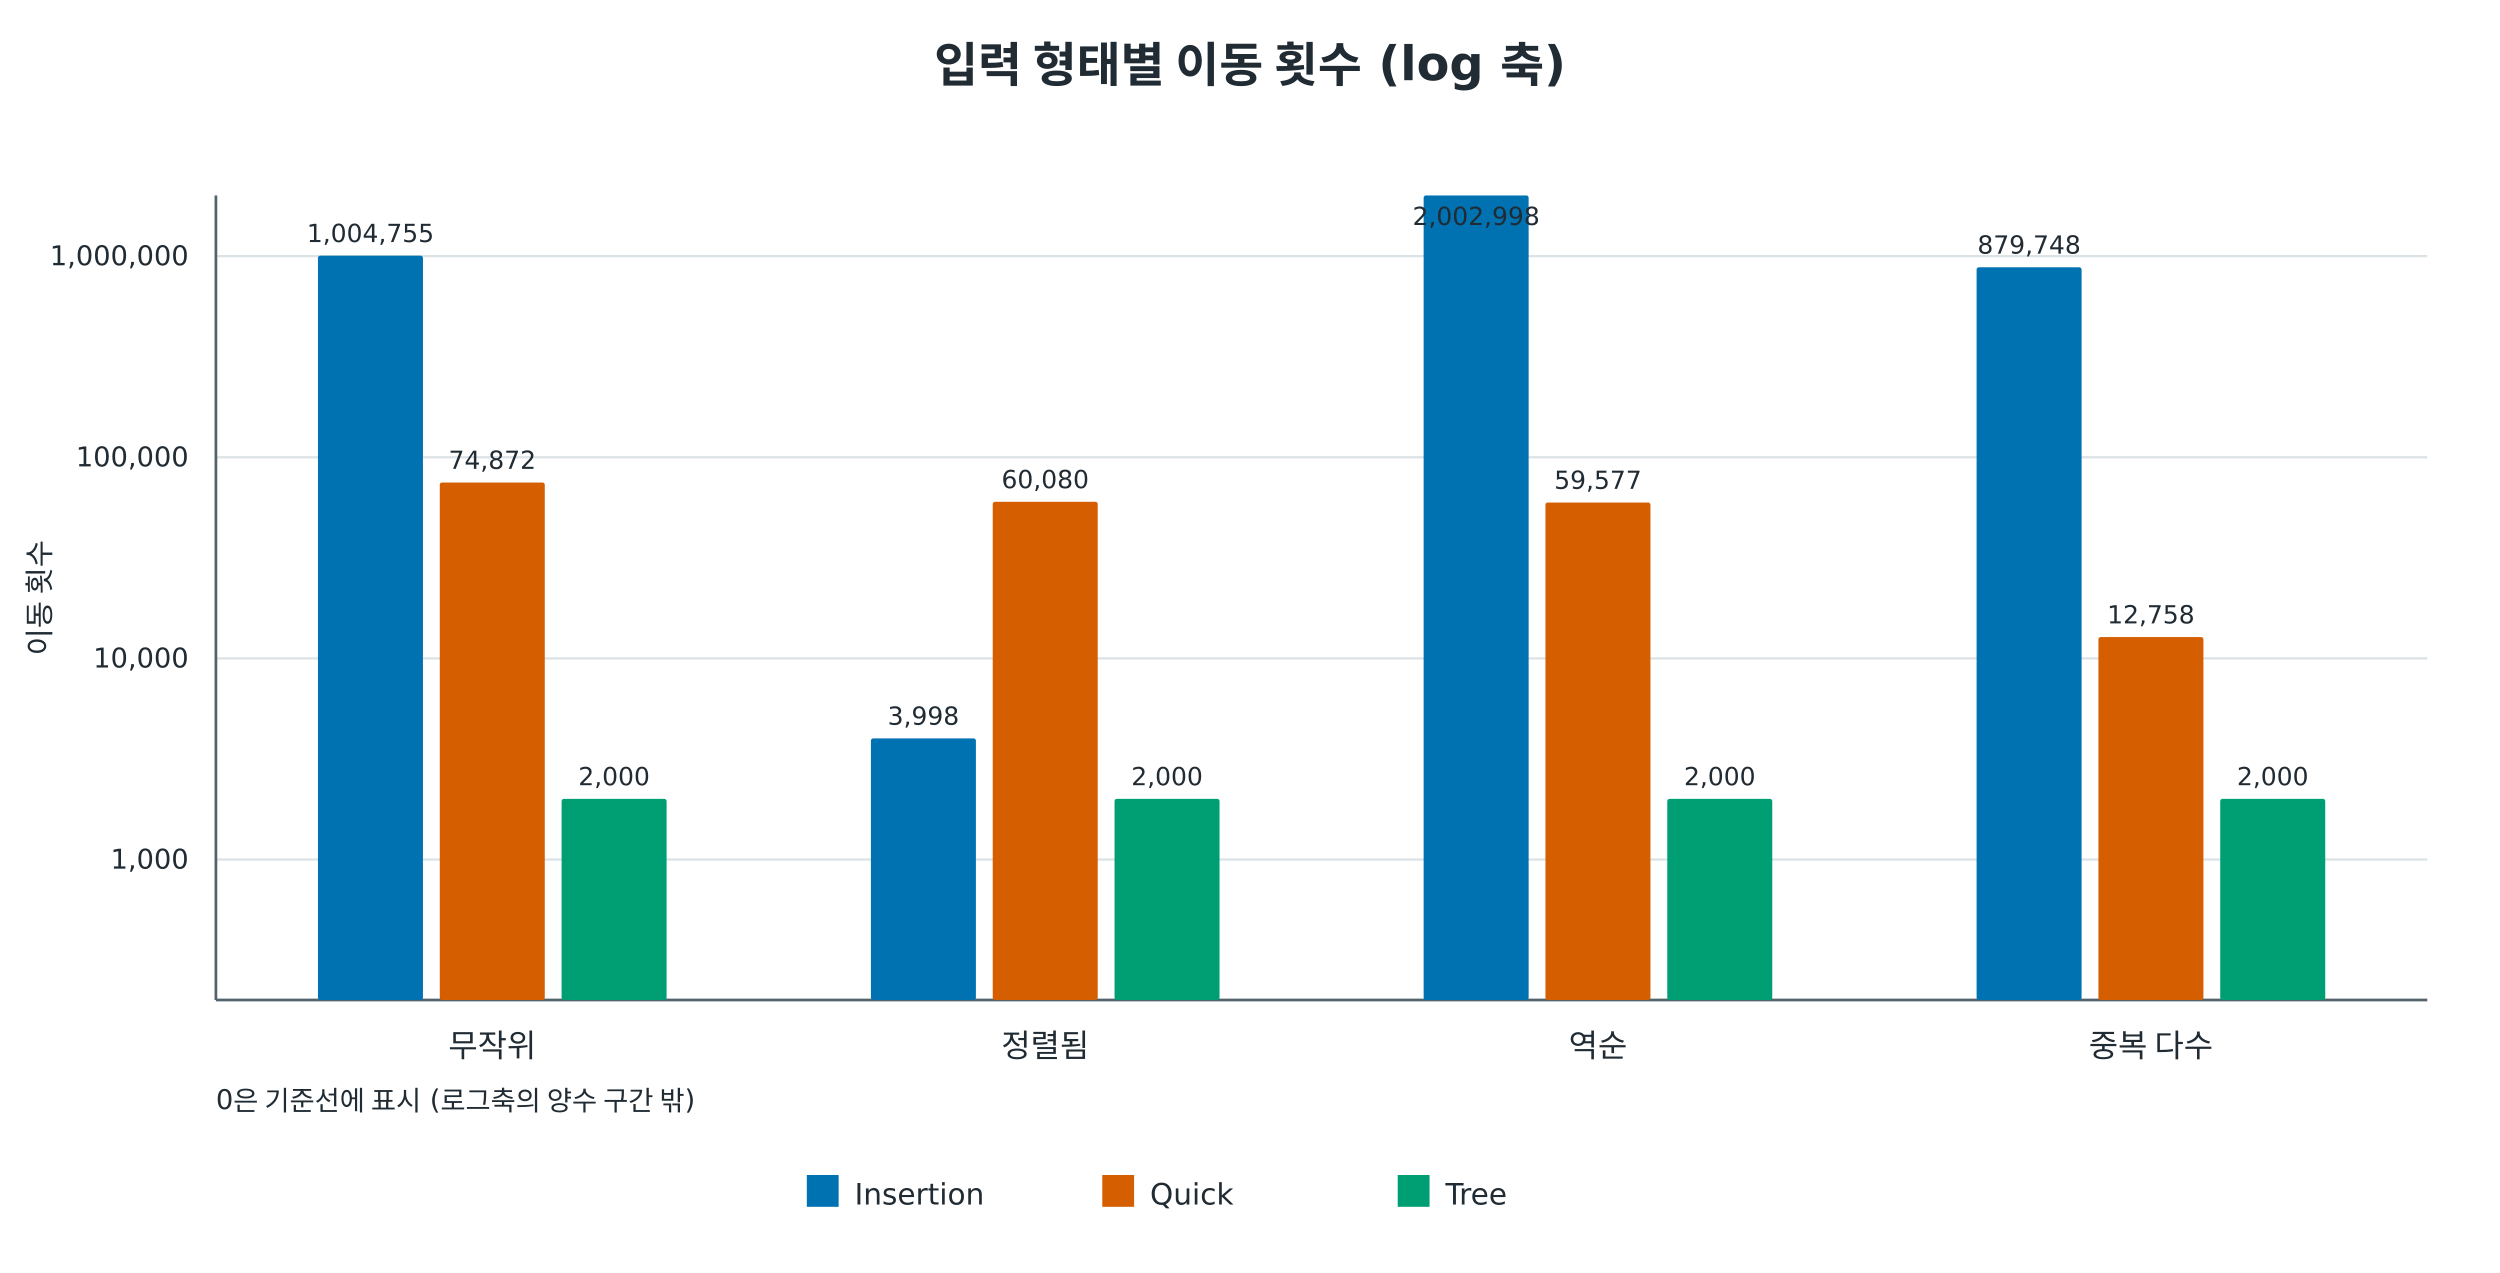
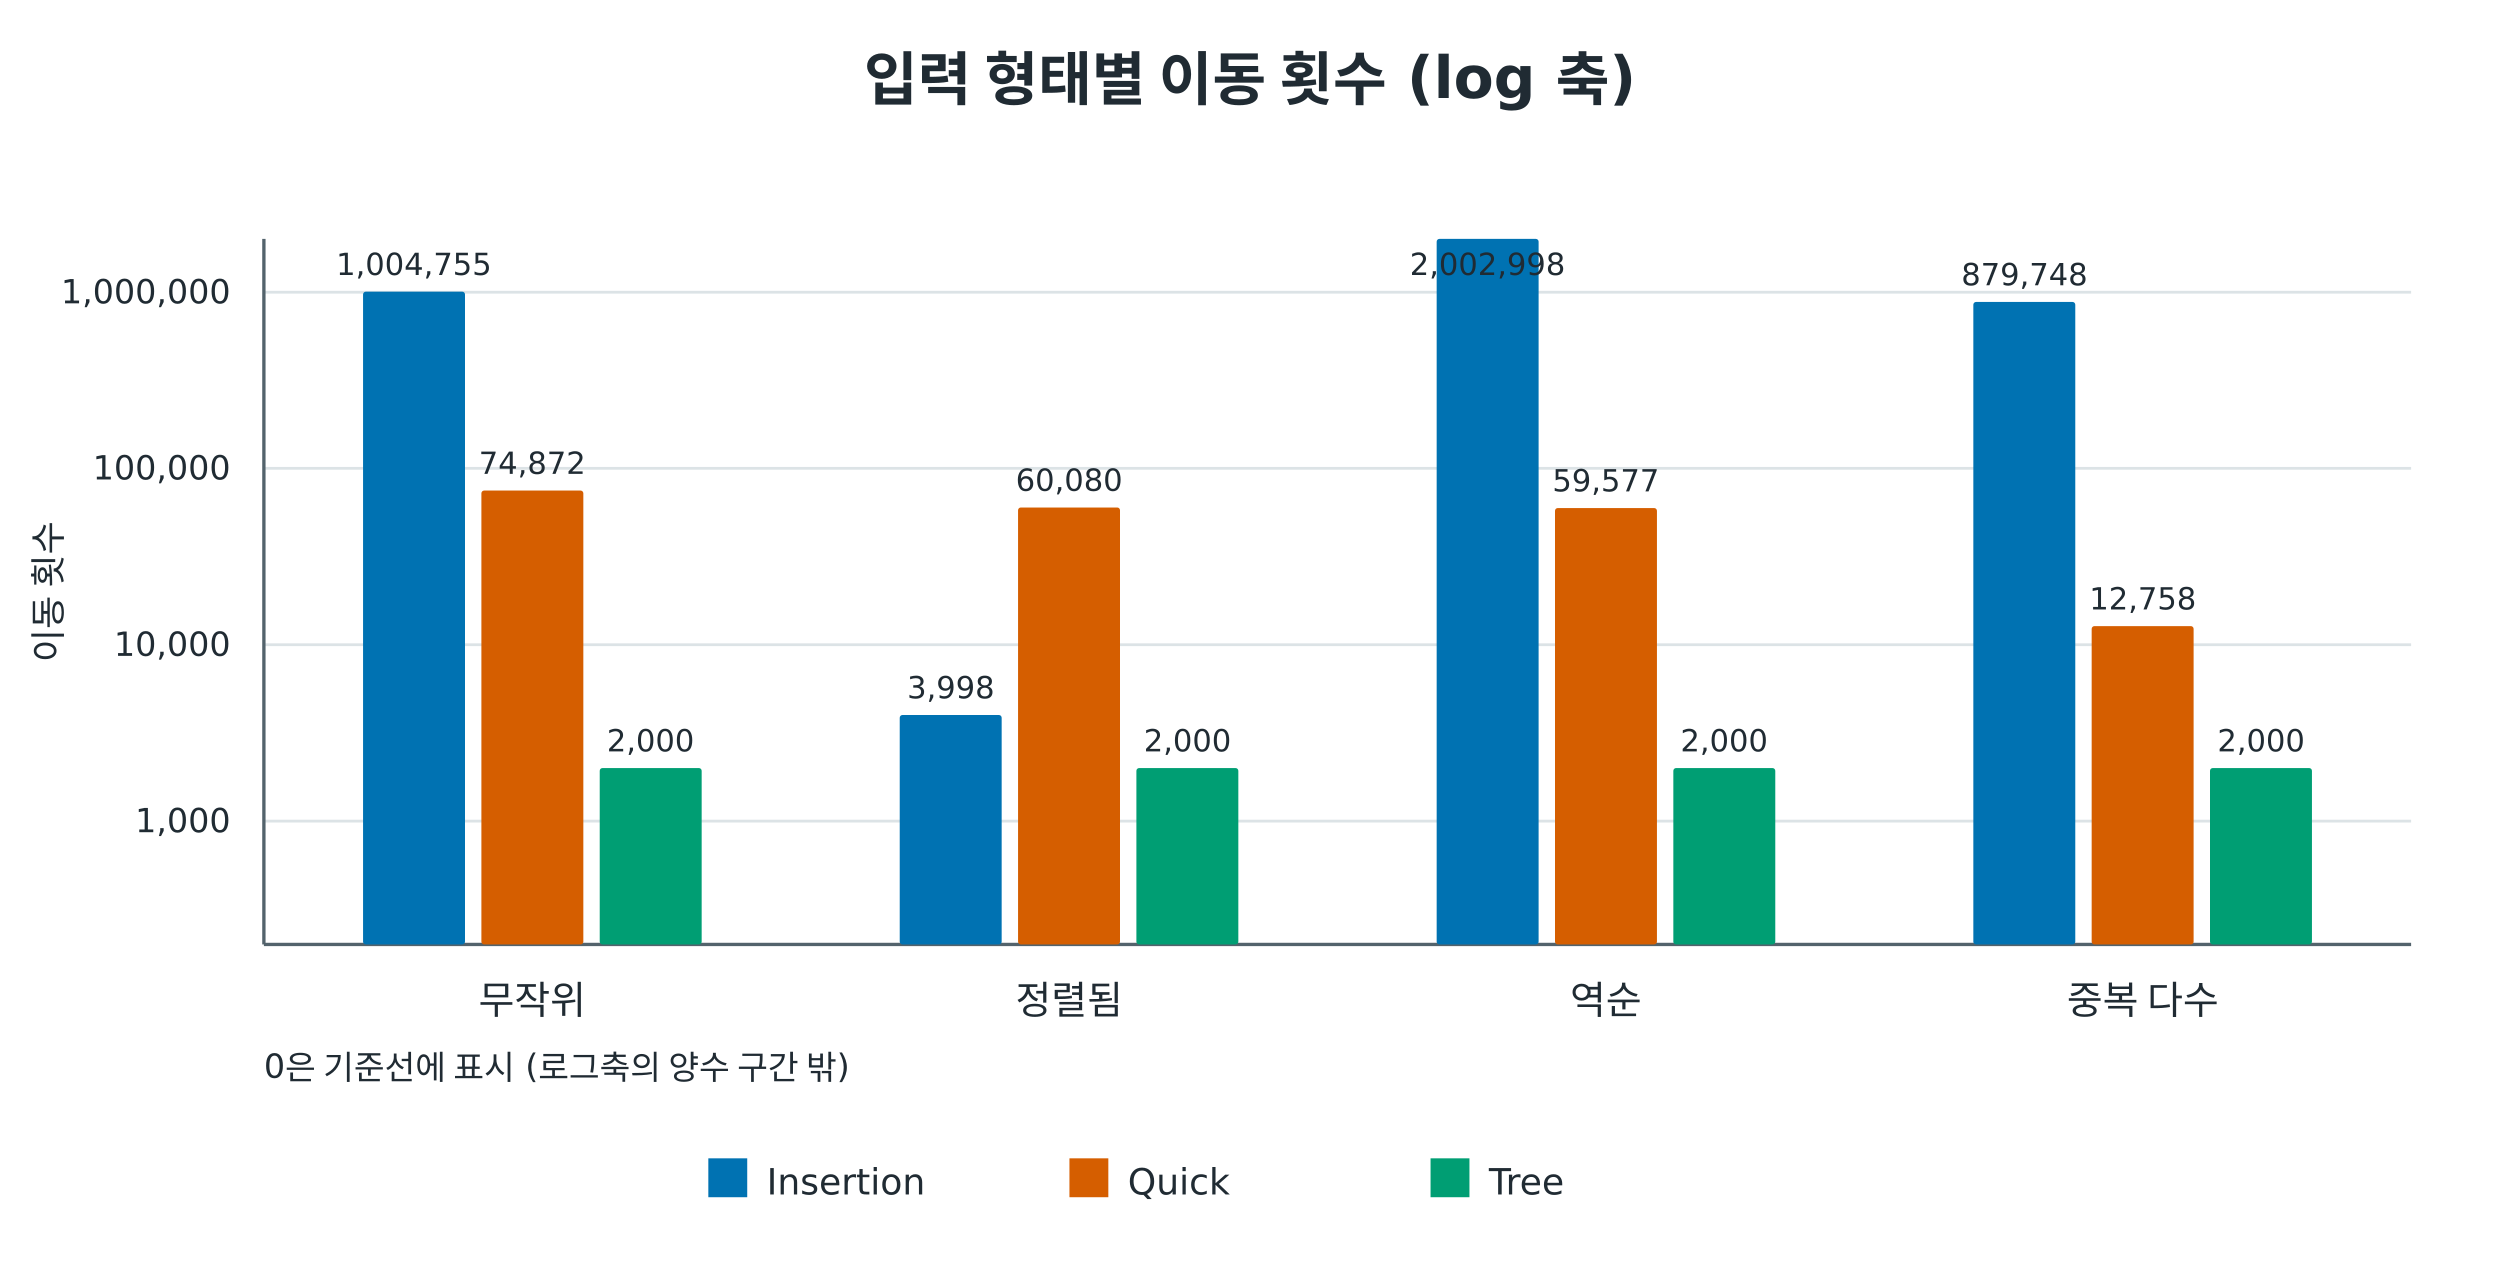
- <svg xmlns="http://www.w3.org/2000/svg" width="1100" height="560" viewBox="0 0 1100 560" role="img" aria-label="입력 형태별 이동 횟수 (log 축)">
+ <svg xmlns="http://www.w3.org/2000/svg" width="900" height="460" viewBox="0 0 900 460" role="img" aria-label="입력 형태별 이동 횟수 (log 축)">
  <style>text{font-family:"DejaVu Sans",sans-serif;fill:#202b33}.grid{stroke:#dce3e6;stroke-width:1}.axis{stroke:#53636c;stroke-width:1.2}.value{font-size:11px}.tick{font-size:12px}.category{font-size:14px}.legend{font-size:13px}.title{font-size:21px;font-weight:700}.ylabel{font-size:13px}</style>
-   <text class="title" x="550.0" y="36" text-anchor="middle">입력 형태별 이동 횟수 (log 축)</text>
-   <line class="grid" x1="95" y1="378.2" x2="1068" y2="378.2" />
-   <text class="tick" x="83" y="382.2" text-anchor="end">1,000</text>
-   <line class="grid" x1="95" y1="289.7" x2="1068" y2="289.7" />
-   <text class="tick" x="83" y="293.7" text-anchor="end">10,000</text>
-   <line class="grid" x1="95" y1="201.2" x2="1068" y2="201.2" />
-   <text class="tick" x="83" y="205.2" text-anchor="end">100,000</text>
-   <line class="grid" x1="95" y1="112.7" x2="1068" y2="112.7" />
-   <text class="tick" x="83" y="116.7" text-anchor="end">1,000,000</text>
-   <line class="axis" x1="95" y1="86" x2="95" y2="440" />
-   <line class="axis" x1="95" y1="440" x2="1068" y2="440" />
-   <text class="ylabel" x="22" y="263.0" transform="rotate(-90 22 263.0)" text-anchor="middle">이동 횟수</text>
-   <rect x="139.9" y="112.5" width="46.2" height="327.5" fill="#0072B2" rx="1" />
-   <text class="value" x="163.0" y="106.5" text-anchor="middle">1,004,755</text>
-   <rect x="193.5" y="212.3" width="46.2" height="227.7" fill="#D55E00" rx="1" />
-   <text class="value" x="216.6" y="206.3" text-anchor="middle">74,872</text>
-   <rect x="247.1" y="351.5" width="46.2" height="88.5" fill="#009E73" rx="1" />
-   <text class="value" x="270.2" y="345.5" text-anchor="middle">2,000</text>
-   <text class="category" x="216.6" y="465" text-anchor="middle">무작위</text>
-   <rect x="383.2" y="324.9" width="46.2" height="115.1" fill="#0072B2" rx="1" />
-   <text class="value" x="406.3" y="318.9" text-anchor="middle">3,998</text>
-   <rect x="436.8" y="220.8" width="46.2" height="219.2" fill="#D55E00" rx="1" />
-   <text class="value" x="459.9" y="214.8" text-anchor="middle">60,080</text>
-   <rect x="490.4" y="351.5" width="46.2" height="88.5" fill="#009E73" rx="1" />
-   <text class="value" x="513.5" y="345.5" text-anchor="middle">2,000</text>
-   <text class="category" x="459.9" y="465" text-anchor="middle">정렬됨</text>
-   <rect x="626.4" y="86.0" width="46.2" height="354.0" fill="#0072B2" rx="1" />
-   <text class="value" x="649.5" y="99.0" text-anchor="middle">2,002,998</text>
-   <rect x="680.0" y="221.1" width="46.2" height="218.9" fill="#D55E00" rx="1" />
-   <text class="value" x="703.1" y="215.1" text-anchor="middle">59,577</text>
-   <rect x="733.6" y="351.5" width="46.2" height="88.5" fill="#009E73" rx="1" />
-   <text class="value" x="756.7" y="345.5" text-anchor="middle">2,000</text>
-   <text class="category" x="703.1" y="465" text-anchor="middle">역순</text>
-   <rect x="869.7" y="117.6" width="46.2" height="322.4" fill="#0072B2" rx="1" />
-   <text class="value" x="892.8" y="111.6" text-anchor="middle">879,748</text>
-   <rect x="923.3" y="280.3" width="46.2" height="159.7" fill="#D55E00" rx="1" />
-   <text class="value" x="946.4" y="274.3" text-anchor="middle">12,758</text>
-   <rect x="976.9" y="351.5" width="46.2" height="88.5" fill="#009E73" rx="1" />
-   <text class="value" x="1000.0" y="345.5" text-anchor="middle">2,000</text>
-   <text class="category" x="946.4" y="465" text-anchor="middle">중복 다수</text>
-   <rect x="355.0" y="517" width="14" height="14" fill="#0072B2" />
-   <text class="legend" x="376.0" y="530">Insertion</text>
-   <rect x="485.0" y="517" width="14" height="14" fill="#D55E00" />
-   <text class="legend" x="506.0" y="530">Quick</text>
-   <rect x="615.0" y="517" width="14" height="14" fill="#009E73" />
-   <text class="legend" x="636.0" y="530">Tree</text>
-   <text class="tick" x="95" y="488" text-anchor="start">0은 기준선에 표시 (로그축의 양수 구간 밖)</text>
+   <text class="title" x="450.0" y="36" text-anchor="middle">입력 형태별 이동 횟수 (log 축)</text>
+   <line class="grid" x1="95" y1="295.6" x2="868" y2="295.6" />
+   <text class="tick" x="83" y="299.6" text-anchor="end">1,000</text>
+   <line class="grid" x1="95" y1="232.1" x2="868" y2="232.1" />
+   <text class="tick" x="83" y="236.1" text-anchor="end">10,000</text>
+   <line class="grid" x1="95" y1="168.6" x2="868" y2="168.6" />
+   <text class="tick" x="83" y="172.6" text-anchor="end">100,000</text>
+   <line class="grid" x1="95" y1="105.2" x2="868" y2="105.2" />
+   <text class="tick" x="83" y="109.2" text-anchor="end">1,000,000</text>
+   <line class="axis" x1="95" y1="86" x2="95" y2="340" />
+   <line class="axis" x1="95" y1="340" x2="868" y2="340" />
+   <text class="ylabel" x="22" y="213.0" transform="rotate(-90 22 213.0)" text-anchor="middle">이동 횟수</text>
+   <rect x="130.7" y="105.0" width="36.7" height="235.0" fill="#0072B2" rx="1" />
+   <text class="value" x="149.0" y="99.0" text-anchor="middle">1,004,755</text>
+   <rect x="173.3" y="176.6" width="36.7" height="163.4" fill="#D55E00" rx="1" />
+   <text class="value" x="191.6" y="170.6" text-anchor="middle">74,872</text>
+   <rect x="215.9" y="276.5" width="36.7" height="63.5" fill="#009E73" rx="1" />
+   <text class="value" x="234.2" y="270.5" text-anchor="middle">2,000</text>
+   <text class="category" x="191.6" y="365" text-anchor="middle">무작위</text>
+   <rect x="323.9" y="257.4" width="36.7" height="82.6" fill="#0072B2" rx="1" />
+   <text class="value" x="342.3" y="251.4" text-anchor="middle">3,998</text>
+   <rect x="366.5" y="182.7" width="36.7" height="157.3" fill="#D55E00" rx="1" />
+   <text class="value" x="384.9" y="176.7" text-anchor="middle">60,080</text>
+   <rect x="409.1" y="276.5" width="36.7" height="63.5" fill="#009E73" rx="1" />
+   <text class="value" x="427.5" y="270.5" text-anchor="middle">2,000</text>
+   <text class="category" x="384.9" y="365" text-anchor="middle">정렬됨</text>
+   <rect x="517.2" y="86.0" width="36.7" height="254.0" fill="#0072B2" rx="1" />
+   <text class="value" x="535.5" y="99.0" text-anchor="middle">2,002,998</text>
+   <rect x="559.8" y="182.9" width="36.7" height="157.1" fill="#D55E00" rx="1" />
+   <text class="value" x="578.1" y="176.9" text-anchor="middle">59,577</text>
+   <rect x="602.4" y="276.5" width="36.7" height="63.5" fill="#009E73" rx="1" />
+   <text class="value" x="620.7" y="270.5" text-anchor="middle">2,000</text>
+   <text class="category" x="578.1" y="365" text-anchor="middle">역순</text>
+   <rect x="710.4" y="108.7" width="36.7" height="231.3" fill="#0072B2" rx="1" />
+   <text class="value" x="728.8" y="102.7" text-anchor="middle">879,748</text>
+   <rect x="753.0" y="225.4" width="36.7" height="114.6" fill="#D55E00" rx="1" />
+   <text class="value" x="771.4" y="219.4" text-anchor="middle">12,758</text>
+   <rect x="795.6" y="276.5" width="36.7" height="63.5" fill="#009E73" rx="1" />
+   <text class="value" x="814.0" y="270.5" text-anchor="middle">2,000</text>
+   <text class="category" x="771.4" y="365" text-anchor="middle">중복 다수</text>
+   <rect x="255.0" y="417" width="14" height="14" fill="#0072B2" />
+   <text class="legend" x="276.0" y="430">Insertion</text>
+   <rect x="385.0" y="417" width="14" height="14" fill="#D55E00" />
+   <text class="legend" x="406.0" y="430">Quick</text>
+   <rect x="515.0" y="417" width="14" height="14" fill="#009E73" />
+   <text class="legend" x="536.0" y="430">Tree</text>
+   <text class="tick" x="95" y="388" text-anchor="start">0은 기준선에 표시 (로그축의 양수 구간 밖)</text>
</svg>
